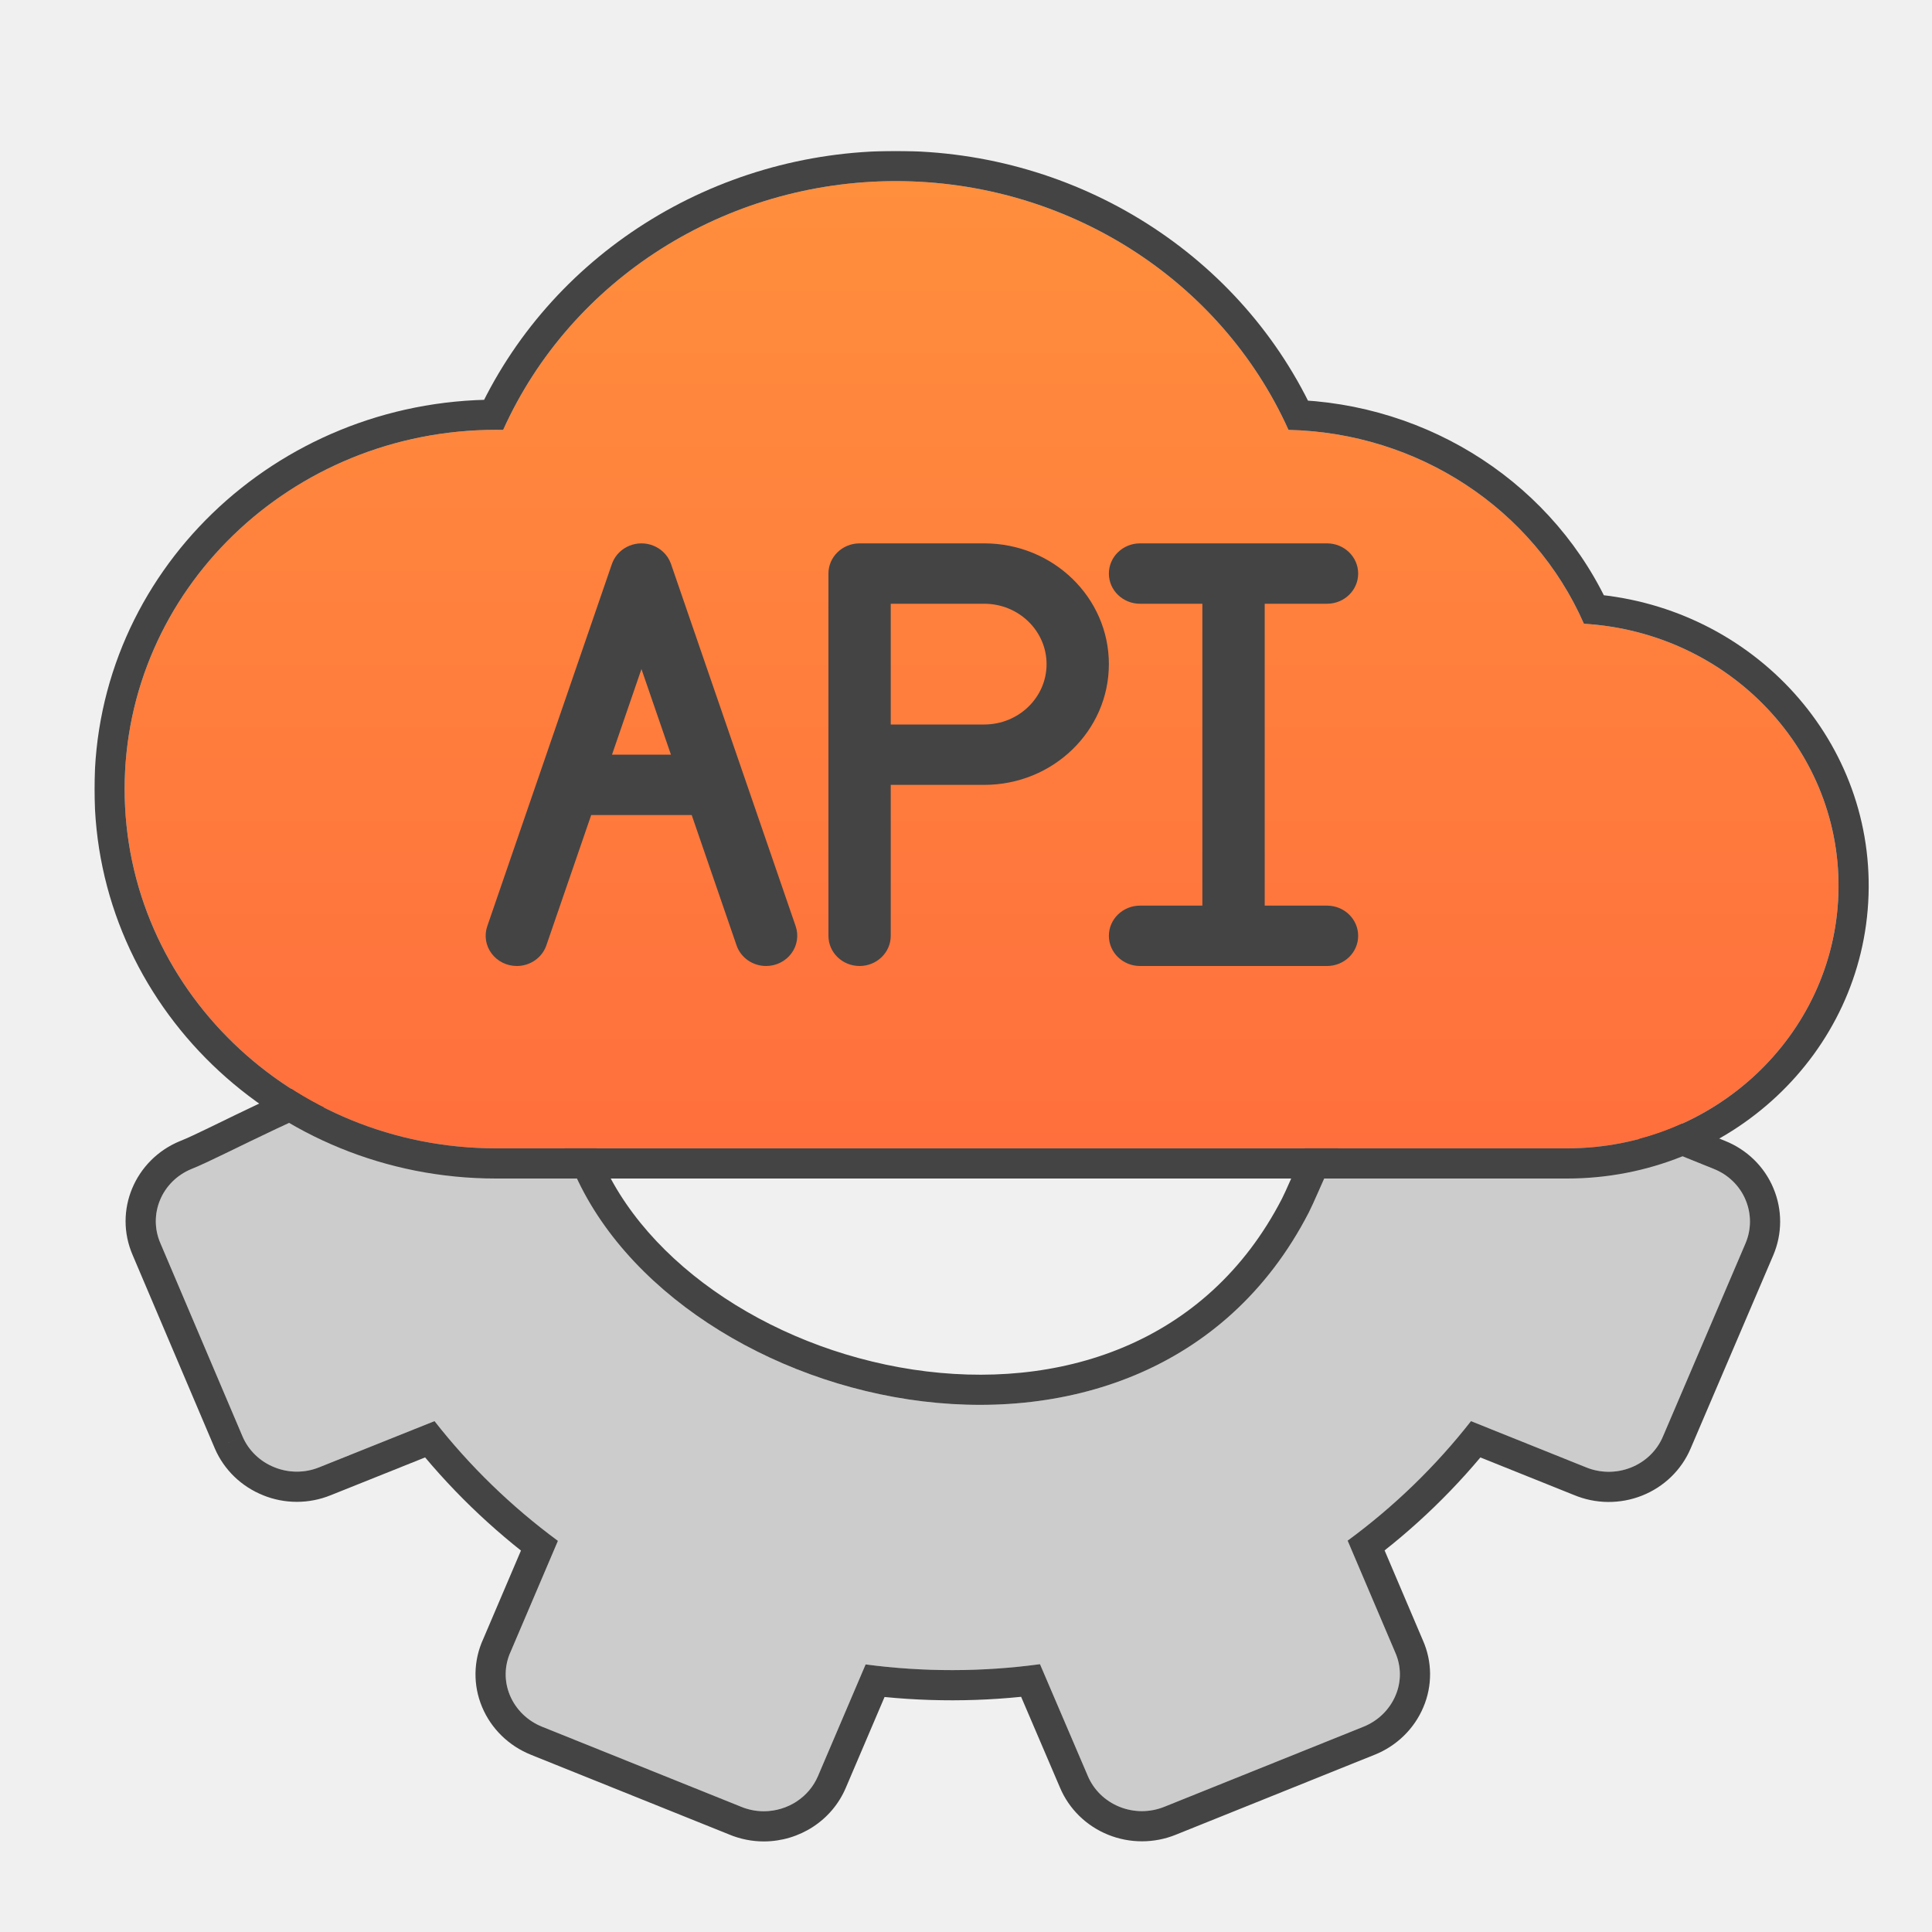
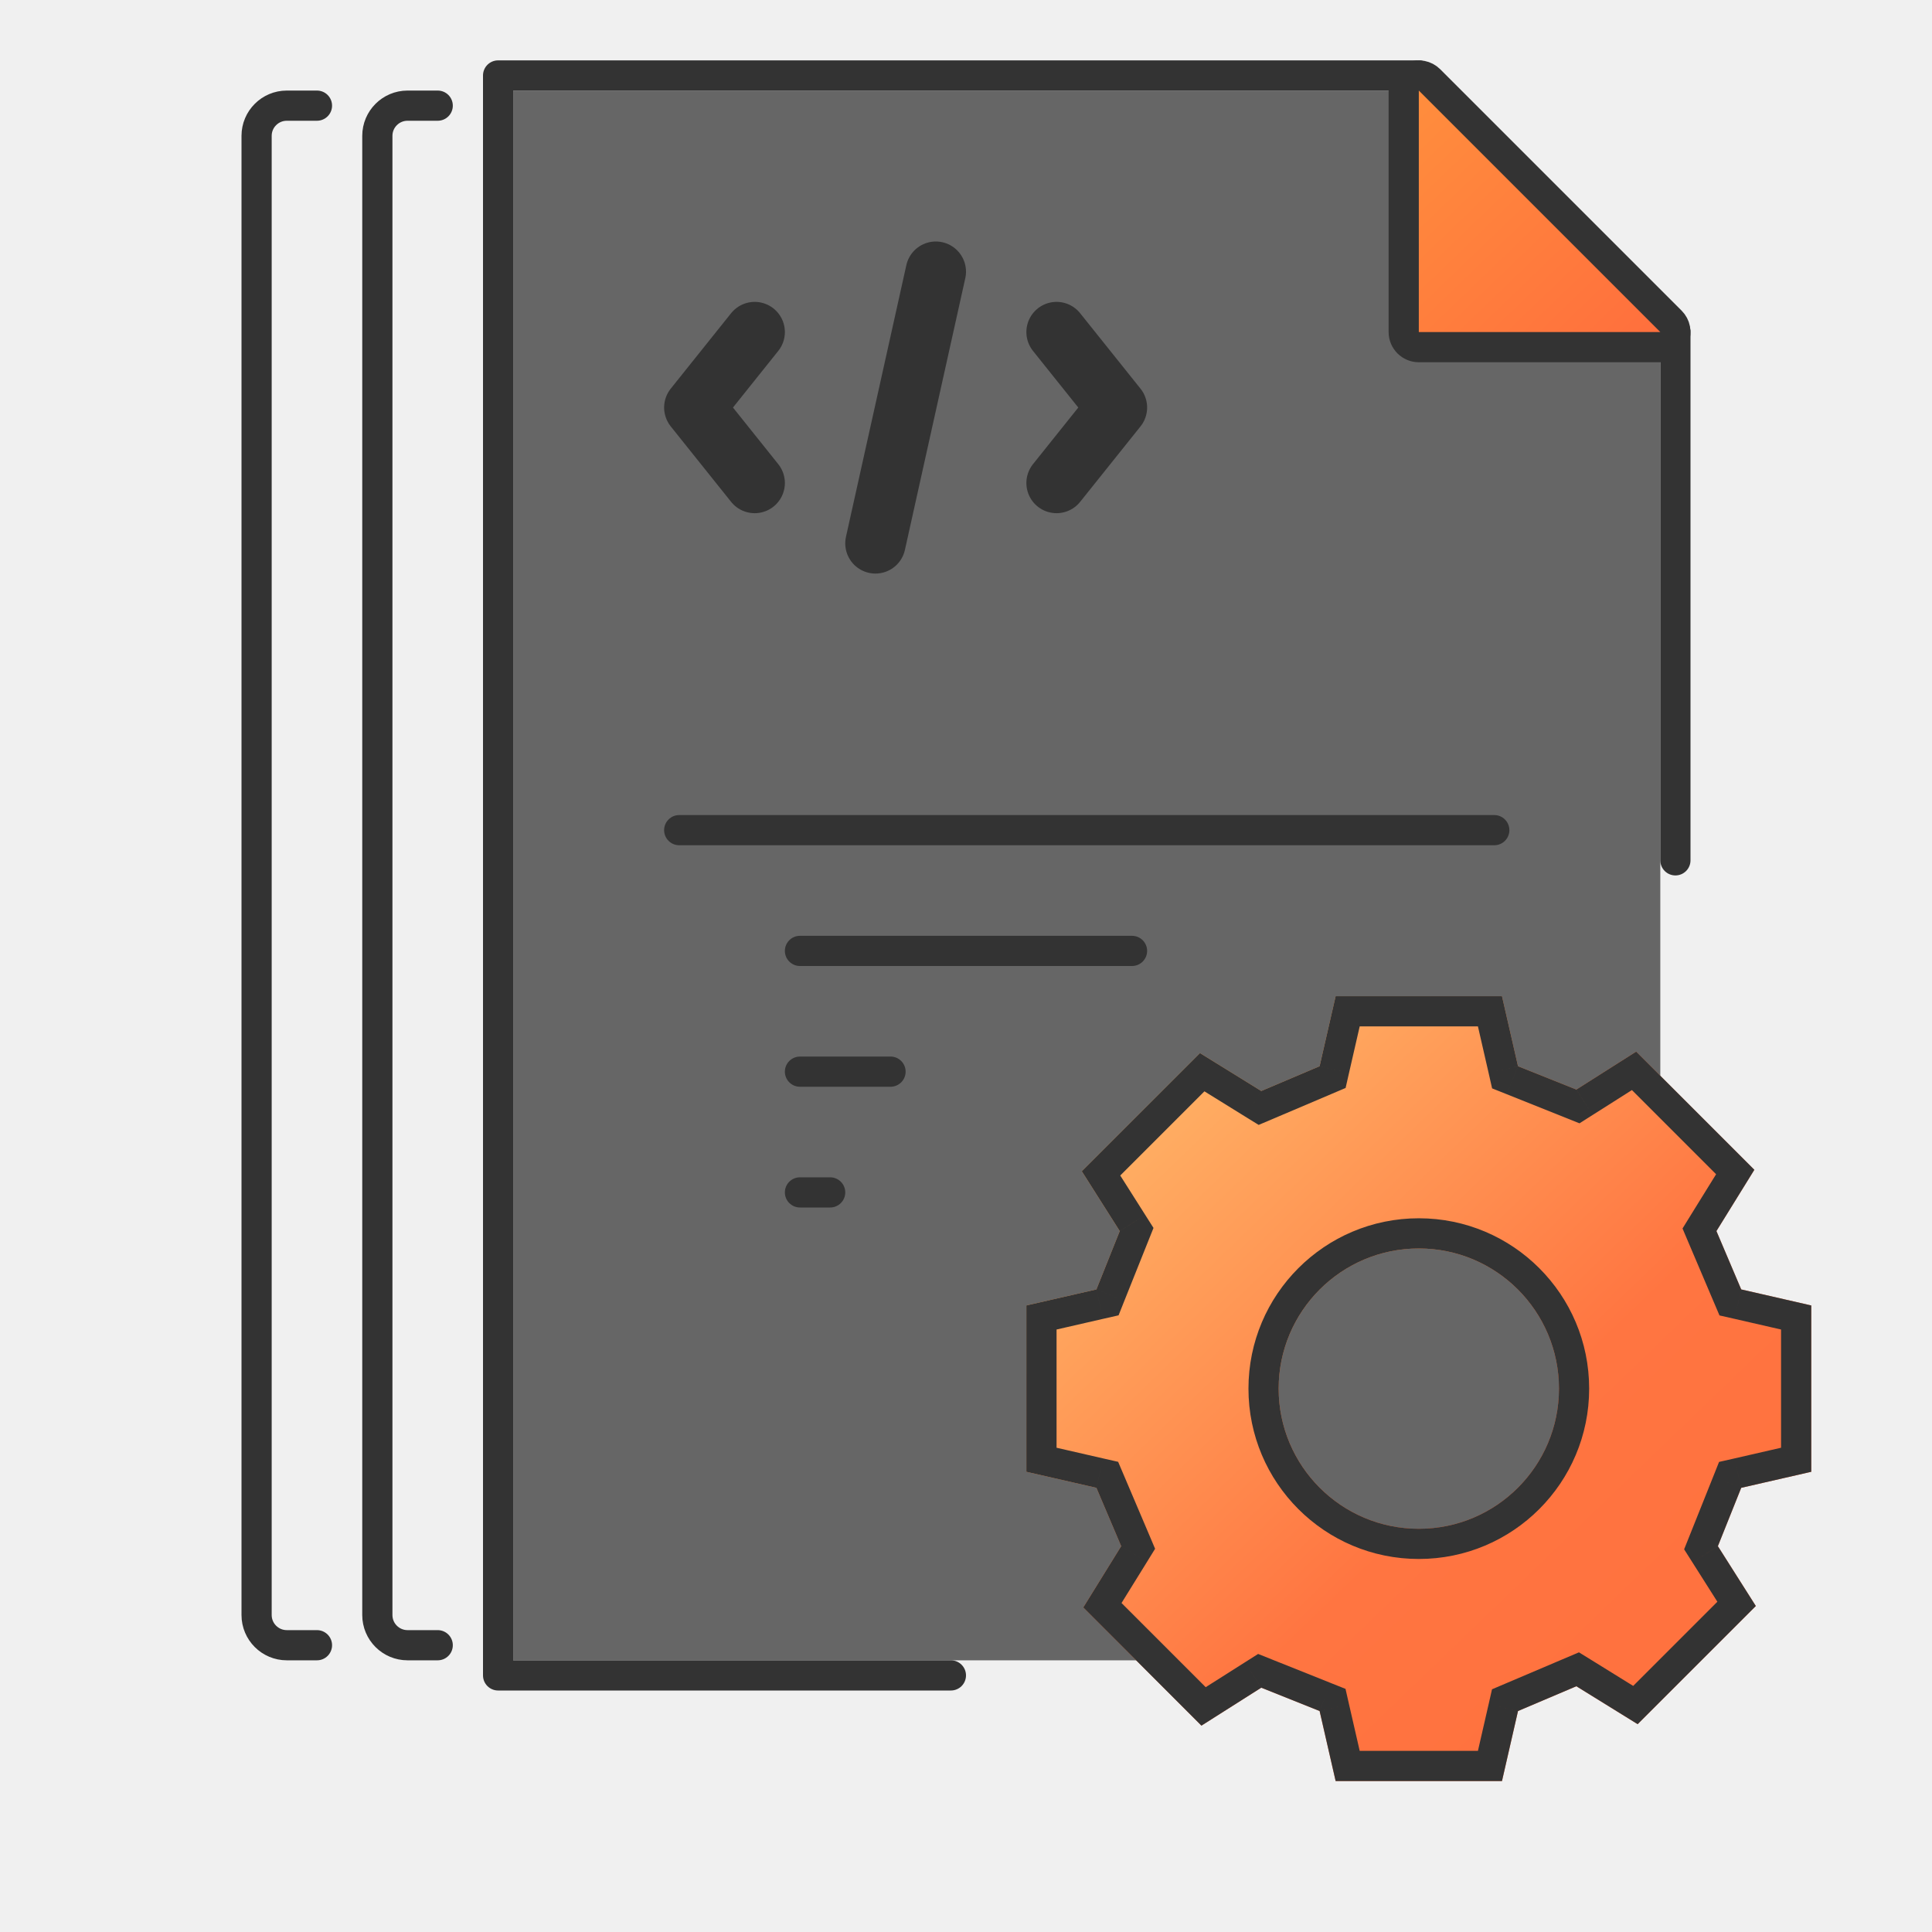
<svg xmlns="http://www.w3.org/2000/svg" width="64" height="64" viewBox="0 0 64 64" fill="none">
-   <mask id="path-1-outside-1_839_28144" maskUnits="userSpaceOnUse" x="3.161" y="33.036" width="56" height="28" fill="black">
-     <rect fill="white" x="3.161" y="33.036" width="56" height="28" />
-     <path d="M25.304 60C25.039 60 24.777 59.947 24.534 59.844L17.958 57.2C17.474 57.006 17.09 56.631 16.892 56.16C16.697 55.695 16.705 55.173 16.916 54.715L18.482 51.043C16.941 49.906 15.565 48.572 14.394 47.076L10.574 48.606C10.098 48.799 9.563 48.798 9.088 48.604C8.613 48.414 8.235 48.049 8.037 47.59L5.313 41.182C4.901 40.231 5.356 39.136 6.333 38.729C7.463 38.278 10.323 36.663 13.419 35.662C16.516 34.66 18.064 36.162 18.756 38.165C21.696 46.675 37.856 50.834 43.355 40.167C43.654 39.586 44.404 37.673 45.224 36.258C45.935 35.161 46.995 34.635 48.8 35.392C50.629 36.159 52.983 37.203 54.068 37.63L56.769 38.721C57.25 38.911 57.631 39.282 57.825 39.749C58.019 40.211 58.018 40.729 57.821 41.19L55.087 47.586C54.89 48.053 54.507 48.425 54.024 48.615C53.542 48.806 53.001 48.801 52.523 48.6L48.728 47.077C47.559 48.571 46.184 49.903 44.642 51.036L46.218 54.738C46.42 55.191 46.425 55.704 46.231 56.16C46.033 56.633 45.648 57.008 45.161 57.202L38.575 59.85C38.098 60.044 37.561 60.045 37.084 59.852C36.606 59.66 36.228 59.29 36.033 58.825L34.451 55.128C32.535 55.388 30.592 55.39 28.675 55.136L27.099 58.829C26.801 59.536 26.092 59.998 25.304 60Z" />
+   <path fill-rule="evenodd" clip-rule="evenodd" d="M55 55H17V3H47L55 11V55Z" fill="#666666" />
+   <path d="M31.5 55.5H16.5V2.5H47L55.5 11V28.5" stroke="#333333" stroke-miterlimit="10" stroke-linecap="round" stroke-linejoin="round" />
+   <rect x="26" y="31" width="12" height="1" rx="0.5" fill="#333333" />
+   <rect x="26" y="35" width="4" height="1" rx="0.5" fill="#333333" />
+   <rect x="26" y="39" width="2" height="1" rx="0.5" fill="#333333" />
+   <rect x="22" y="27" width="28" height="1" rx="0.5" fill="#333333" />
+   <path d="M55 11.5C55.202 11.5 55.385 11.378 55.462 11.191C55.539 11.005 55.497 10.789 55.354 10.646L47.354 2.646C47.211 2.503 46.995 2.461 46.809 2.538C46.622 2.615 46.5 2.798 46.5 3V11C46.5 11.276 46.724 11.5 47 11.5H55Z" fill="url(#paint0_linear_2442_9172)" stroke="#333333" stroke-miterlimit="10" stroke-linecap="round" stroke-linejoin="round" />
+   <mask id="path-8-inside-1_2442_9172" fill="white">
+     <path fill-rule="evenodd" clip-rule="evenodd" d="M60 43.245V48.755L57.68 49.286L56.907 51.219L58.164 53.201L54.249 57.115L52.219 55.859L50.286 56.68L49.755 59H44.245L43.714 56.68L41.781 55.907L39.799 57.164L35.885 53.249L37.141 51.219L36.32 49.286L34 48.755V43.245L36.32 42.714L37.093 40.781L35.836 38.799L39.751 34.885L41.781 36.141L43.714 35.32L44.245 33H49.755L50.286 35.32L52.219 36.093L54.201 34.836L58.115 38.751L56.859 40.781L57.68 42.714L60 43.245ZM47 50.643C49.564 50.643 51.643 48.564 51.643 46C51.643 43.436 49.564 41.357 47 41.357C44.436 41.357 42.357 43.436 42.357 46C42.357 48.564 44.436 50.643 47 50.643Z" />
  </mask>
-   <path d="M25.304 60C25.039 60 24.777 59.947 24.534 59.844L17.958 57.2C17.474 57.006 17.09 56.631 16.892 56.16C16.697 55.695 16.705 55.173 16.916 54.715L18.482 51.043C16.941 49.906 15.565 48.572 14.394 47.076L10.574 48.606C10.098 48.799 9.563 48.798 9.088 48.604C8.613 48.414 8.235 48.049 8.037 47.59L5.313 41.182C4.901 40.231 5.356 39.136 6.333 38.729C7.463 38.278 10.323 36.663 13.419 35.662C16.516 34.66 18.064 36.162 18.756 38.165C21.696 46.675 37.856 50.834 43.355 40.167C43.654 39.586 44.404 37.673 45.224 36.258C45.935 35.161 46.995 34.635 48.8 35.392C50.629 36.159 52.983 37.203 54.068 37.63L56.769 38.721C57.25 38.911 57.631 39.282 57.825 39.749C58.019 40.211 58.018 40.729 57.821 41.19L55.087 47.586C54.89 48.053 54.507 48.425 54.024 48.615C53.542 48.806 53.001 48.801 52.523 48.6L48.728 47.077C47.559 48.571 46.184 49.903 44.642 51.036L46.218 54.738C46.42 55.191 46.425 55.704 46.231 56.16C46.033 56.633 45.648 57.008 45.161 57.202L38.575 59.85C38.098 60.044 37.561 60.045 37.084 59.852C36.606 59.66 36.228 59.29 36.033 58.825L34.451 55.128C32.535 55.388 30.592 55.39 28.675 55.136L27.099 58.829C26.801 59.536 26.092 59.998 25.304 60Z" fill="#CCCCCC" />
-   <path d="M55.966 41.104H55.967V40.104H55.966V41.104ZM25.304 60L25.303 61L25.306 61L25.304 60ZM24.534 59.844L24.922 58.923L24.915 58.919L24.907 58.916L24.534 59.844ZM17.958 57.2L18.331 56.272L18.33 56.272L17.958 57.2ZM16.892 56.16L17.814 55.773L17.814 55.773L16.892 56.16ZM16.916 54.715L17.825 55.131L17.83 55.119L17.835 55.107L16.916 54.715ZM18.482 51.043L19.401 51.435L19.712 50.707L19.075 50.238L18.482 51.043ZM14.394 47.076L15.181 46.46L14.719 45.869L14.022 46.148L14.394 47.076ZM10.574 48.606L10.202 47.678L10.199 47.68L10.574 48.606ZM9.088 48.604L9.466 47.678L9.459 47.676L9.088 48.604ZM8.037 47.59L7.116 47.981L7.118 47.986L8.037 47.59ZM5.313 41.182L6.234 40.791L6.231 40.784L5.313 41.182ZM6.333 38.729L5.962 37.801L5.955 37.803L5.948 37.806L6.333 38.729ZM43.355 40.167L44.244 40.626L43.355 40.167ZM54.068 37.63L54.443 36.702L54.434 36.699L54.068 37.63ZM56.769 38.721L56.395 39.648L56.401 39.65L56.769 38.721ZM57.825 39.749L56.901 40.133L56.903 40.137L57.825 39.749ZM57.821 41.19L58.741 41.583L58.741 41.583L57.821 41.19ZM55.087 47.586L54.167 47.193L54.166 47.197L55.087 47.586ZM54.024 48.615L54.392 49.545L54.024 48.615ZM52.523 48.6L52.909 47.678L52.902 47.675L52.895 47.672L52.523 48.6ZM48.728 47.077L49.101 46.149L48.404 45.869L47.941 46.461L48.728 47.077ZM44.642 51.036L44.05 50.23L43.412 50.699L43.722 51.427L44.642 51.036ZM46.218 54.738L45.298 55.129L45.301 55.138L45.305 55.146L46.218 54.738ZM46.231 56.16L45.311 55.769L45.309 55.774L46.231 56.16ZM45.161 57.202L44.791 56.273L44.788 56.274L45.161 57.202ZM38.575 59.85L38.202 58.922L38.199 58.924L38.575 59.85ZM37.084 59.852L37.458 58.925L37.084 59.852ZM36.033 58.825L36.956 58.439L36.953 58.431L36.033 58.825ZM34.451 55.128L35.371 54.735L35.071 54.035L34.317 54.137L34.451 55.128ZM28.675 55.136L28.806 54.145L28.053 54.045L27.755 54.744L28.675 55.136ZM27.099 58.829L26.18 58.437L26.178 58.44L27.099 58.829ZM48.8 35.392L48.414 36.314L48.8 35.392ZM45.224 36.258L44.385 35.714L44.371 35.735L44.358 35.757L45.224 36.258ZM25.305 59C25.173 59 25.042 58.973 24.922 58.923L24.145 60.766C24.512 60.92 24.906 61 25.303 61L25.305 59ZM24.907 58.916L18.331 56.272L17.585 58.128L24.161 60.772L24.907 58.916ZM18.33 56.272C18.088 56.175 17.906 55.992 17.814 55.773L15.97 56.547C16.273 57.271 16.86 57.837 17.587 58.128L18.33 56.272ZM17.814 55.773C17.727 55.566 17.731 55.336 17.825 55.131L16.006 54.298C15.68 55.011 15.666 55.824 15.97 56.547L17.814 55.773ZM17.835 55.107L19.401 51.435L17.562 50.65L15.996 54.322L17.835 55.107ZM19.075 50.238C17.606 49.154 16.296 47.883 15.181 46.46L13.607 47.693C14.835 49.26 16.275 50.657 17.888 51.847L19.075 50.238ZM14.022 46.148L10.202 47.678L10.946 49.535L14.766 48.005L14.022 46.148ZM10.199 47.68C9.965 47.775 9.7 47.774 9.466 47.678L8.709 49.53C9.426 49.823 10.232 49.824 10.95 49.533L10.199 47.68ZM9.459 47.676C9.224 47.581 9.046 47.405 8.955 47.194L7.118 47.986C7.424 48.694 8.002 49.247 8.716 49.532L9.459 47.676ZM8.957 47.199L6.234 40.791L4.393 41.573L7.116 47.981L8.957 47.199ZM6.231 40.784C6.048 40.364 6.237 39.853 6.718 39.652L5.948 37.806C4.475 38.42 3.753 40.099 4.396 41.58L6.231 40.784ZM53.694 38.557L56.395 39.648L57.144 37.793L54.443 36.702L53.694 38.557ZM56.401 39.65C56.637 39.744 56.813 39.921 56.901 40.133L58.748 39.365C58.448 38.642 57.863 38.078 57.138 37.791L56.401 39.65ZM56.903 40.137C56.993 40.349 56.992 40.585 56.902 40.797L58.741 41.583C59.044 40.872 59.046 40.072 58.746 39.361L56.903 40.137ZM56.902 40.797L54.167 47.193L56.006 47.979L58.741 41.583L56.902 40.797ZM54.166 47.197C54.075 47.411 53.895 47.591 53.657 47.685L54.392 49.545C55.118 49.258 55.704 48.696 56.008 47.974L54.166 47.197ZM53.657 47.685C53.417 47.78 53.146 47.777 52.909 47.678L52.136 49.522C52.855 49.824 53.667 49.832 54.392 49.545L53.657 47.685ZM52.895 47.672L49.101 46.149L48.356 48.005L52.15 49.528L52.895 47.672ZM47.941 46.461C46.828 47.882 45.519 49.151 44.05 50.23L45.234 51.842C46.849 50.656 48.29 49.26 49.516 47.693L47.941 46.461ZM43.722 51.427L45.298 55.129L47.138 54.346L45.562 50.644L43.722 51.427ZM45.305 55.146C45.394 55.345 45.396 55.569 45.311 55.769L47.151 56.552C47.454 55.839 47.447 55.036 47.131 54.329L45.305 55.146ZM45.309 55.774C45.217 55.992 45.034 56.176 44.791 56.273L45.531 58.131C46.261 57.84 46.849 57.273 47.153 56.547L45.309 55.774ZM44.788 56.274L38.202 58.922L38.949 60.778L45.534 58.129L44.788 56.274ZM38.199 58.924C37.963 59.02 37.695 59.02 37.458 58.925L36.71 60.779C37.428 61.069 38.234 61.068 38.952 60.777L38.199 58.924ZM37.458 58.925C37.222 58.83 37.045 58.651 36.956 58.439L35.111 59.211C35.411 59.928 35.991 60.489 36.71 60.779L37.458 58.925ZM36.953 58.431L35.371 54.735L33.532 55.522L35.114 59.218L36.953 58.431ZM34.317 54.137C32.489 54.385 30.635 54.387 28.806 54.145L28.544 56.128C30.548 56.393 32.581 56.391 34.585 56.119L34.317 54.137ZM27.755 54.744L26.18 58.437L28.019 59.222L29.595 55.529L27.755 54.744ZM26.178 58.44C26.041 58.764 25.703 58.999 25.302 59L25.306 61C26.481 60.997 27.56 60.308 28.02 59.219L26.178 58.44ZM48.414 36.314C50.199 37.063 52.608 38.131 53.703 38.56L54.434 36.699C53.357 36.276 51.058 35.254 49.187 34.47L48.414 36.314ZM44.244 40.626C44.409 40.304 44.701 39.614 45.006 38.935C45.331 38.214 45.706 37.421 46.089 36.76L44.358 35.757C43.922 36.511 43.512 37.381 43.182 38.115C42.833 38.892 42.6 39.449 42.466 39.709L44.244 40.626ZM46.062 36.803C46.337 36.38 46.608 36.172 46.89 36.087C47.176 36.001 47.645 35.992 48.414 36.314L49.187 34.47C48.15 34.035 47.187 33.91 46.314 34.172C45.437 34.436 44.822 35.039 44.385 35.714L46.062 36.803ZM6.704 39.658C7.303 39.418 8.388 38.86 9.565 38.306C10.793 37.728 12.238 37.095 13.727 36.613L13.112 34.71C11.504 35.23 9.971 35.904 8.713 36.497C7.403 37.113 6.493 37.589 5.962 37.801L6.704 39.658ZM17.811 38.491C19.44 43.208 24.615 46.541 29.947 47.346C35.336 48.161 41.244 46.445 44.244 40.626L42.466 39.709C39.967 44.557 35.046 46.094 30.245 45.369C25.387 44.634 21.012 41.632 19.701 37.838L17.811 38.491ZM13.727 36.613C15.085 36.174 15.936 36.331 16.487 36.651C17.065 36.988 17.509 37.618 17.811 38.491L19.701 37.838C19.311 36.71 18.636 35.588 17.492 34.922C16.322 34.242 14.851 34.148 13.112 34.71L13.727 36.613Z" fill="#444444" mask="url(#path-1-outside-1_839_28144)" />
-   <mask id="path-3-outside-2_839_28144" maskUnits="userSpaceOnUse" x="3.129" y="5" width="59" height="35" fill="black">
-     <rect fill="white" x="3.129" y="5" width="59" height="35" />
-     <path d="M51.91 38.04H16.429C9.636 38.04 4.129 32.712 4.129 26.139C4.129 19.567 9.636 14.239 16.429 14.239C16.509 14.239 16.589 14.239 16.668 14.241C18.925 9.236 24.032 6 29.676 6C35.32 6 40.427 9.236 42.683 14.241C46.967 14.334 50.796 16.847 52.469 20.663C57.317 20.953 61.05 24.917 60.899 29.614C60.748 34.311 56.767 38.042 51.91 38.04Z" />
-   </mask>
-   <path d="M51.91 38.04H16.429C9.636 38.04 4.129 32.712 4.129 26.139C4.129 19.567 9.636 14.239 16.429 14.239C16.509 14.239 16.589 14.239 16.668 14.241C18.925 9.236 24.032 6 29.676 6C35.32 6 40.427 9.236 42.683 14.241C46.967 14.334 50.796 16.847 52.469 20.663C57.317 20.953 61.05 24.917 60.899 29.614C60.748 34.311 56.767 38.042 51.91 38.04Z" fill="url(#paint0_linear_839_28144)" />
-   <path d="M51.91 38.04L51.91 37.04H51.91V38.04ZM16.668 14.241L16.646 15.241L17.308 15.255L17.58 14.652L16.668 14.241ZM42.683 14.241L41.772 14.652L42.031 15.227L42.662 15.241L42.683 14.241ZM52.469 20.663L51.553 21.065L51.799 21.625L52.41 21.662L52.469 20.663ZM51.91 37.04H16.429V39.04H51.91V37.04ZM16.429 37.04C10.157 37.04 5.129 32.129 5.129 26.139H3.129C3.129 33.295 9.115 39.04 16.429 39.04V37.04ZM5.129 26.139C5.129 20.15 10.157 15.239 16.429 15.239V13.239C9.115 13.239 3.129 18.984 3.129 26.139H5.129ZM16.429 15.239C16.506 15.239 16.578 15.239 16.646 15.241L16.69 13.241C16.601 13.239 16.513 13.239 16.429 13.239V15.239ZM17.58 14.652C19.669 10.018 24.411 7 29.676 7V5C23.653 5 18.18 8.454 15.757 13.83L17.58 14.652ZM29.676 7C34.941 7 39.683 10.018 41.772 14.652L43.595 13.83C41.171 8.454 35.699 5 29.676 5V7ZM42.662 15.241C46.57 15.326 50.042 17.618 51.553 21.065L53.385 20.262C51.55 16.077 47.363 13.343 42.705 13.241L42.662 15.241ZM52.41 21.662C56.747 21.921 60.032 25.455 59.899 29.582L61.898 29.646C62.068 24.378 57.888 19.985 52.529 19.665L52.41 21.662ZM59.899 29.582C59.766 33.71 56.257 37.042 51.91 37.04L51.909 39.04C57.276 39.042 61.729 34.912 61.898 29.646L59.899 29.582Z" fill="#444444" mask="url(#path-3-outside-2_839_28144)" />
-   <path fill-rule="evenodd" clip-rule="evenodd" d="M16.283 31.584C16.477 31.845 16.788 32 17.12 32C17.564 32 17.959 31.724 18.099 31.316L19.584 27H22.914L24.399 31.316C24.539 31.724 24.934 32 25.378 32C25.71 32 26.021 31.845 26.215 31.584C26.409 31.323 26.462 30.988 26.358 30.683L22.231 18.692C22.227 18.68 22.223 18.668 22.218 18.656C22.163 18.511 22.078 18.386 21.97 18.285C21.876 18.195 21.763 18.123 21.635 18.073C21.513 18.025 21.383 18 21.249 18C20.979 18 20.72 18.104 20.529 18.284C20.421 18.385 20.335 18.511 20.28 18.656C20.275 18.668 20.271 18.68 20.267 18.692L16.141 30.683C16.036 30.988 16.089 31.323 16.283 31.584ZM21.249 22.163L22.226 25H20.273L21.249 22.163ZM27.443 31C27.443 31.552 27.905 32 28.475 32C29.045 32 29.507 31.552 29.507 31V26H32.604C34.885 26 36.733 24.209 36.733 22C36.733 19.791 34.885 18 32.604 18H28.475C27.905 18 27.443 18.448 27.443 19V25V31ZM32.604 24H29.507V20H32.604C33.744 20 34.669 20.896 34.669 22C34.669 23.105 33.744 24 32.604 24ZM39.83 30V20H37.765C37.195 20 36.733 19.553 36.733 19C36.733 18.448 37.195 18 37.765 18H40.862H43.959C44.529 18 44.991 18.448 44.991 19C44.991 19.553 44.529 20 43.959 20H41.895V30H43.959C44.529 30 44.991 30.448 44.991 31C44.991 31.552 44.529 32 43.959 32H37.765C37.195 32 36.733 31.552 36.733 31C36.733 30.448 37.195 30 37.765 30H39.83Z" fill="#444444" />
+   <path fill-rule="evenodd" clip-rule="evenodd" d="M60 43.245V48.755L57.68 49.286L56.907 51.219L58.164 53.201L54.249 57.115L52.219 55.859L50.286 56.68L49.755 59H44.245L43.714 56.68L41.781 55.907L39.799 57.164L35.885 53.249L37.141 51.219L36.32 49.286L34 48.755V43.245L36.32 42.714L37.093 40.781L35.836 38.799L39.751 34.885L41.781 36.141L43.714 35.32L44.245 33H49.755L50.286 35.32L52.219 36.093L54.201 34.836L58.115 38.751L56.859 40.781L57.68 42.714L60 43.245ZM47 50.643C49.564 50.643 51.643 48.564 51.643 46C51.643 43.436 49.564 41.357 47 41.357C44.436 41.357 42.357 43.436 42.357 46C42.357 48.564 44.436 50.643 47 50.643Z" fill="url(#paint1_linear_2442_9172)" />
+   <path d="M60 48.755L60.223 49.729L61 49.551V48.755H60ZM60 43.245H61V42.449L60.223 42.271L60 43.245ZM57.68 49.286L57.457 48.312L56.946 48.428L56.752 48.915L57.68 49.286ZM56.907 51.219L55.979 50.848L55.789 51.323L56.063 51.755L56.907 51.219ZM58.164 53.201L58.871 53.908L59.437 53.342L59.008 52.665L58.164 53.201ZM54.249 57.115L53.723 57.965L54.396 58.382L54.956 57.822L54.249 57.115ZM52.219 55.859L52.746 55.008L52.305 54.736L51.828 54.938L52.219 55.859ZM50.286 56.68L49.895 55.76L49.425 55.96L49.312 56.457L50.286 56.68ZM49.755 59V60H50.551L50.729 59.223L49.755 59ZM44.245 59L43.271 59.223L43.449 60H44.245V59ZM43.714 56.68L44.688 56.457L44.572 55.946L44.085 55.752L43.714 56.68ZM41.781 55.907L42.152 54.979L41.677 54.789L41.245 55.063L41.781 55.907ZM39.799 57.164L39.092 57.871L39.658 58.437L40.335 58.008L39.799 57.164ZM35.885 53.249L35.035 52.723L34.618 53.396L35.178 53.956L35.885 53.249ZM37.141 51.219L37.992 51.746L38.264 51.305L38.062 50.828L37.141 51.219ZM36.32 49.286L37.24 48.895L37.04 48.425L36.543 48.312L36.32 49.286ZM34 48.755H33V49.551L33.777 49.729L34 48.755ZM34 43.245L33.777 42.271L33 42.449V43.245H34ZM36.32 42.714L36.543 43.688L37.054 43.572L37.248 43.085L36.32 42.714ZM37.093 40.781L38.021 41.152L38.211 40.677L37.937 40.245L37.093 40.781ZM35.836 38.799L35.129 38.092L34.563 38.658L34.992 39.335L35.836 38.799ZM39.751 34.885L40.277 34.035L39.604 33.618L39.044 34.178L39.751 34.885ZM41.781 36.141L41.254 36.992L41.695 37.264L42.172 37.062L41.781 36.141ZM43.714 35.32L44.105 36.24L44.575 36.04L44.688 35.543L43.714 35.32ZM44.245 33V32H43.449L43.271 32.777L44.245 33ZM49.755 33L50.729 32.777L50.551 32H49.755V33ZM50.286 35.32L49.312 35.543L49.428 36.054L49.915 36.248L50.286 35.32ZM52.219 36.093L51.848 37.021L52.323 37.211L52.755 36.937L52.219 36.093ZM54.201 34.836L54.908 34.129L54.342 33.563L53.665 33.992L54.201 34.836ZM58.115 38.751L58.965 39.277L59.382 38.604L58.822 38.044L58.115 38.751ZM56.859 40.781L56.008 40.254L55.736 40.695L55.938 41.172L56.859 40.781ZM57.68 42.714L56.76 43.105L56.96 43.575L57.457 43.688L57.68 42.714ZM61 48.755V43.245H59V48.755H61ZM57.904 50.261L60.223 49.729L59.777 47.78L57.457 48.312L57.904 50.261ZM57.836 51.591L58.609 49.658L56.752 48.915L55.979 50.848L57.836 51.591ZM59.008 52.665L57.752 50.684L56.063 51.755L57.319 53.736L59.008 52.665ZM54.956 57.822L58.871 53.908L57.456 52.494L53.542 56.408L54.956 57.822ZM51.693 56.709L53.723 57.965L54.775 56.265L52.746 55.008L51.693 56.709ZM50.677 57.601L52.611 56.779L51.828 54.938L49.895 55.76L50.677 57.601ZM50.729 59.223L51.261 56.904L49.312 56.457L48.78 58.777L50.729 59.223ZM44.245 60H49.755V58H44.245V60ZM42.739 56.904L43.271 59.223L45.22 58.777L44.688 56.457L42.739 56.904ZM41.409 56.836L43.342 57.609L44.085 55.752L42.152 54.979L41.409 56.836ZM40.335 58.008L42.316 56.752L41.245 55.063L39.264 56.319L40.335 58.008ZM35.178 53.956L39.092 57.871L40.506 56.456L36.592 52.542L35.178 53.956ZM36.291 50.693L35.035 52.723L36.735 53.775L37.992 51.746L36.291 50.693ZM35.399 49.677L36.221 51.611L38.062 50.828L37.24 48.895L35.399 49.677ZM33.777 49.729L36.096 50.261L36.543 48.312L34.223 47.78L33.777 49.729ZM33 43.245V48.755H35V43.245H33ZM36.096 41.739L33.777 42.271L34.223 44.22L36.543 43.688L36.096 41.739ZM36.164 40.409L35.391 42.342L37.248 43.085L38.021 41.152L36.164 40.409ZM34.992 39.335L36.248 41.316L37.937 40.245L36.681 38.264L34.992 39.335ZM39.044 34.178L35.129 38.092L36.544 39.506L40.458 35.592L39.044 34.178ZM42.307 35.291L40.277 34.035L39.225 35.735L41.254 36.992L42.307 35.291ZM43.323 34.399L41.389 35.221L42.172 37.062L44.105 36.24L43.323 34.399ZM43.271 32.777L42.739 35.096L44.688 35.543L45.22 33.223L43.271 32.777ZM49.755 32H44.245V34H49.755V32ZM51.261 35.096L50.729 32.777L48.78 33.223L49.312 35.543L51.261 35.096ZM52.591 35.164L50.658 34.391L49.915 36.248L51.848 37.021L52.591 35.164ZM53.665 33.992L51.684 35.248L52.755 36.937L54.736 35.681L53.665 33.992ZM58.822 38.044L54.908 34.129L53.494 35.544L57.408 39.458L58.822 38.044ZM57.709 41.307L58.965 39.277L57.265 38.225L56.008 40.254L57.709 41.307ZM58.601 42.323L57.779 40.389L55.938 41.172L56.76 43.105L58.601 42.323ZM60.223 42.271L57.904 41.739L57.457 43.688L59.777 44.22L60.223 42.271ZM50.643 46C50.643 48.012 49.012 49.643 47 49.643V51.643C50.117 51.643 52.643 49.117 52.643 46H50.643ZM47 42.357C49.012 42.357 50.643 43.988 50.643 46H52.643C52.643 42.883 50.117 40.357 47 40.357V42.357ZM43.357 46C43.357 43.988 44.988 42.357 47 42.357V40.357C43.883 40.357 41.357 42.883 41.357 46H43.357ZM47 49.643C44.988 49.643 43.357 48.012 43.357 46H41.357C41.357 49.117 43.883 51.643 47 51.643V49.643Z" fill="#333333" mask="url(#path-8-inside-1_2442_9172)" />
+   <path d="M25 11L23 13.5L25 16" stroke="#333333" stroke-width="2" stroke-linecap="round" stroke-linejoin="round" />
+   <path d="M35 16L37 13.5L35 11" stroke="#333333" stroke-width="2" stroke-linecap="round" stroke-linejoin="round" />
+   <path d="M31 9L29 18" stroke="#333333" stroke-width="2" stroke-linecap="round" stroke-linejoin="round" />
+   <path d="M14.5 3.5H13.5C12.948 3.5 12.5 3.948 12.5 4.5V53.5C12.5 54.052 12.948 54.5 13.5 54.5H14.5" stroke="#333333" stroke-linecap="round" />
+   <path d="M10.5 3.5H9.5C8.948 3.5 8.5 3.948 8.5 4.5V53.5C8.5 54.052 8.948 54.5 9.5 54.5H10.5" stroke="#333333" stroke-linecap="round" />
  <defs>
-     <linearGradient id="paint0_linear_839_28144" x1="32.516" y1="6" x2="32.516" y2="38.04" gradientUnits="userSpaceOnUse">
+     <linearGradient id="paint0_linear_2442_9172" x1="47" y1="2.688" x2="55" y2="11" gradientUnits="userSpaceOnUse">
      <stop stop-color="#FF8E3D" />
+       <stop offset="1" stop-color="#FF6F3D" />
+     </linearGradient>
+     <linearGradient id="paint1_linear_2442_9172" x1="34" y1="31.984" x2="60" y2="59" gradientUnits="userSpaceOnUse">
+       <stop stop-color="#FFC671" />
+       <stop offset="0.594" stop-color="#FF7541" />
      <stop offset="1" stop-color="#FF6F3D" />
    </linearGradient>
  </defs>
</svg>
